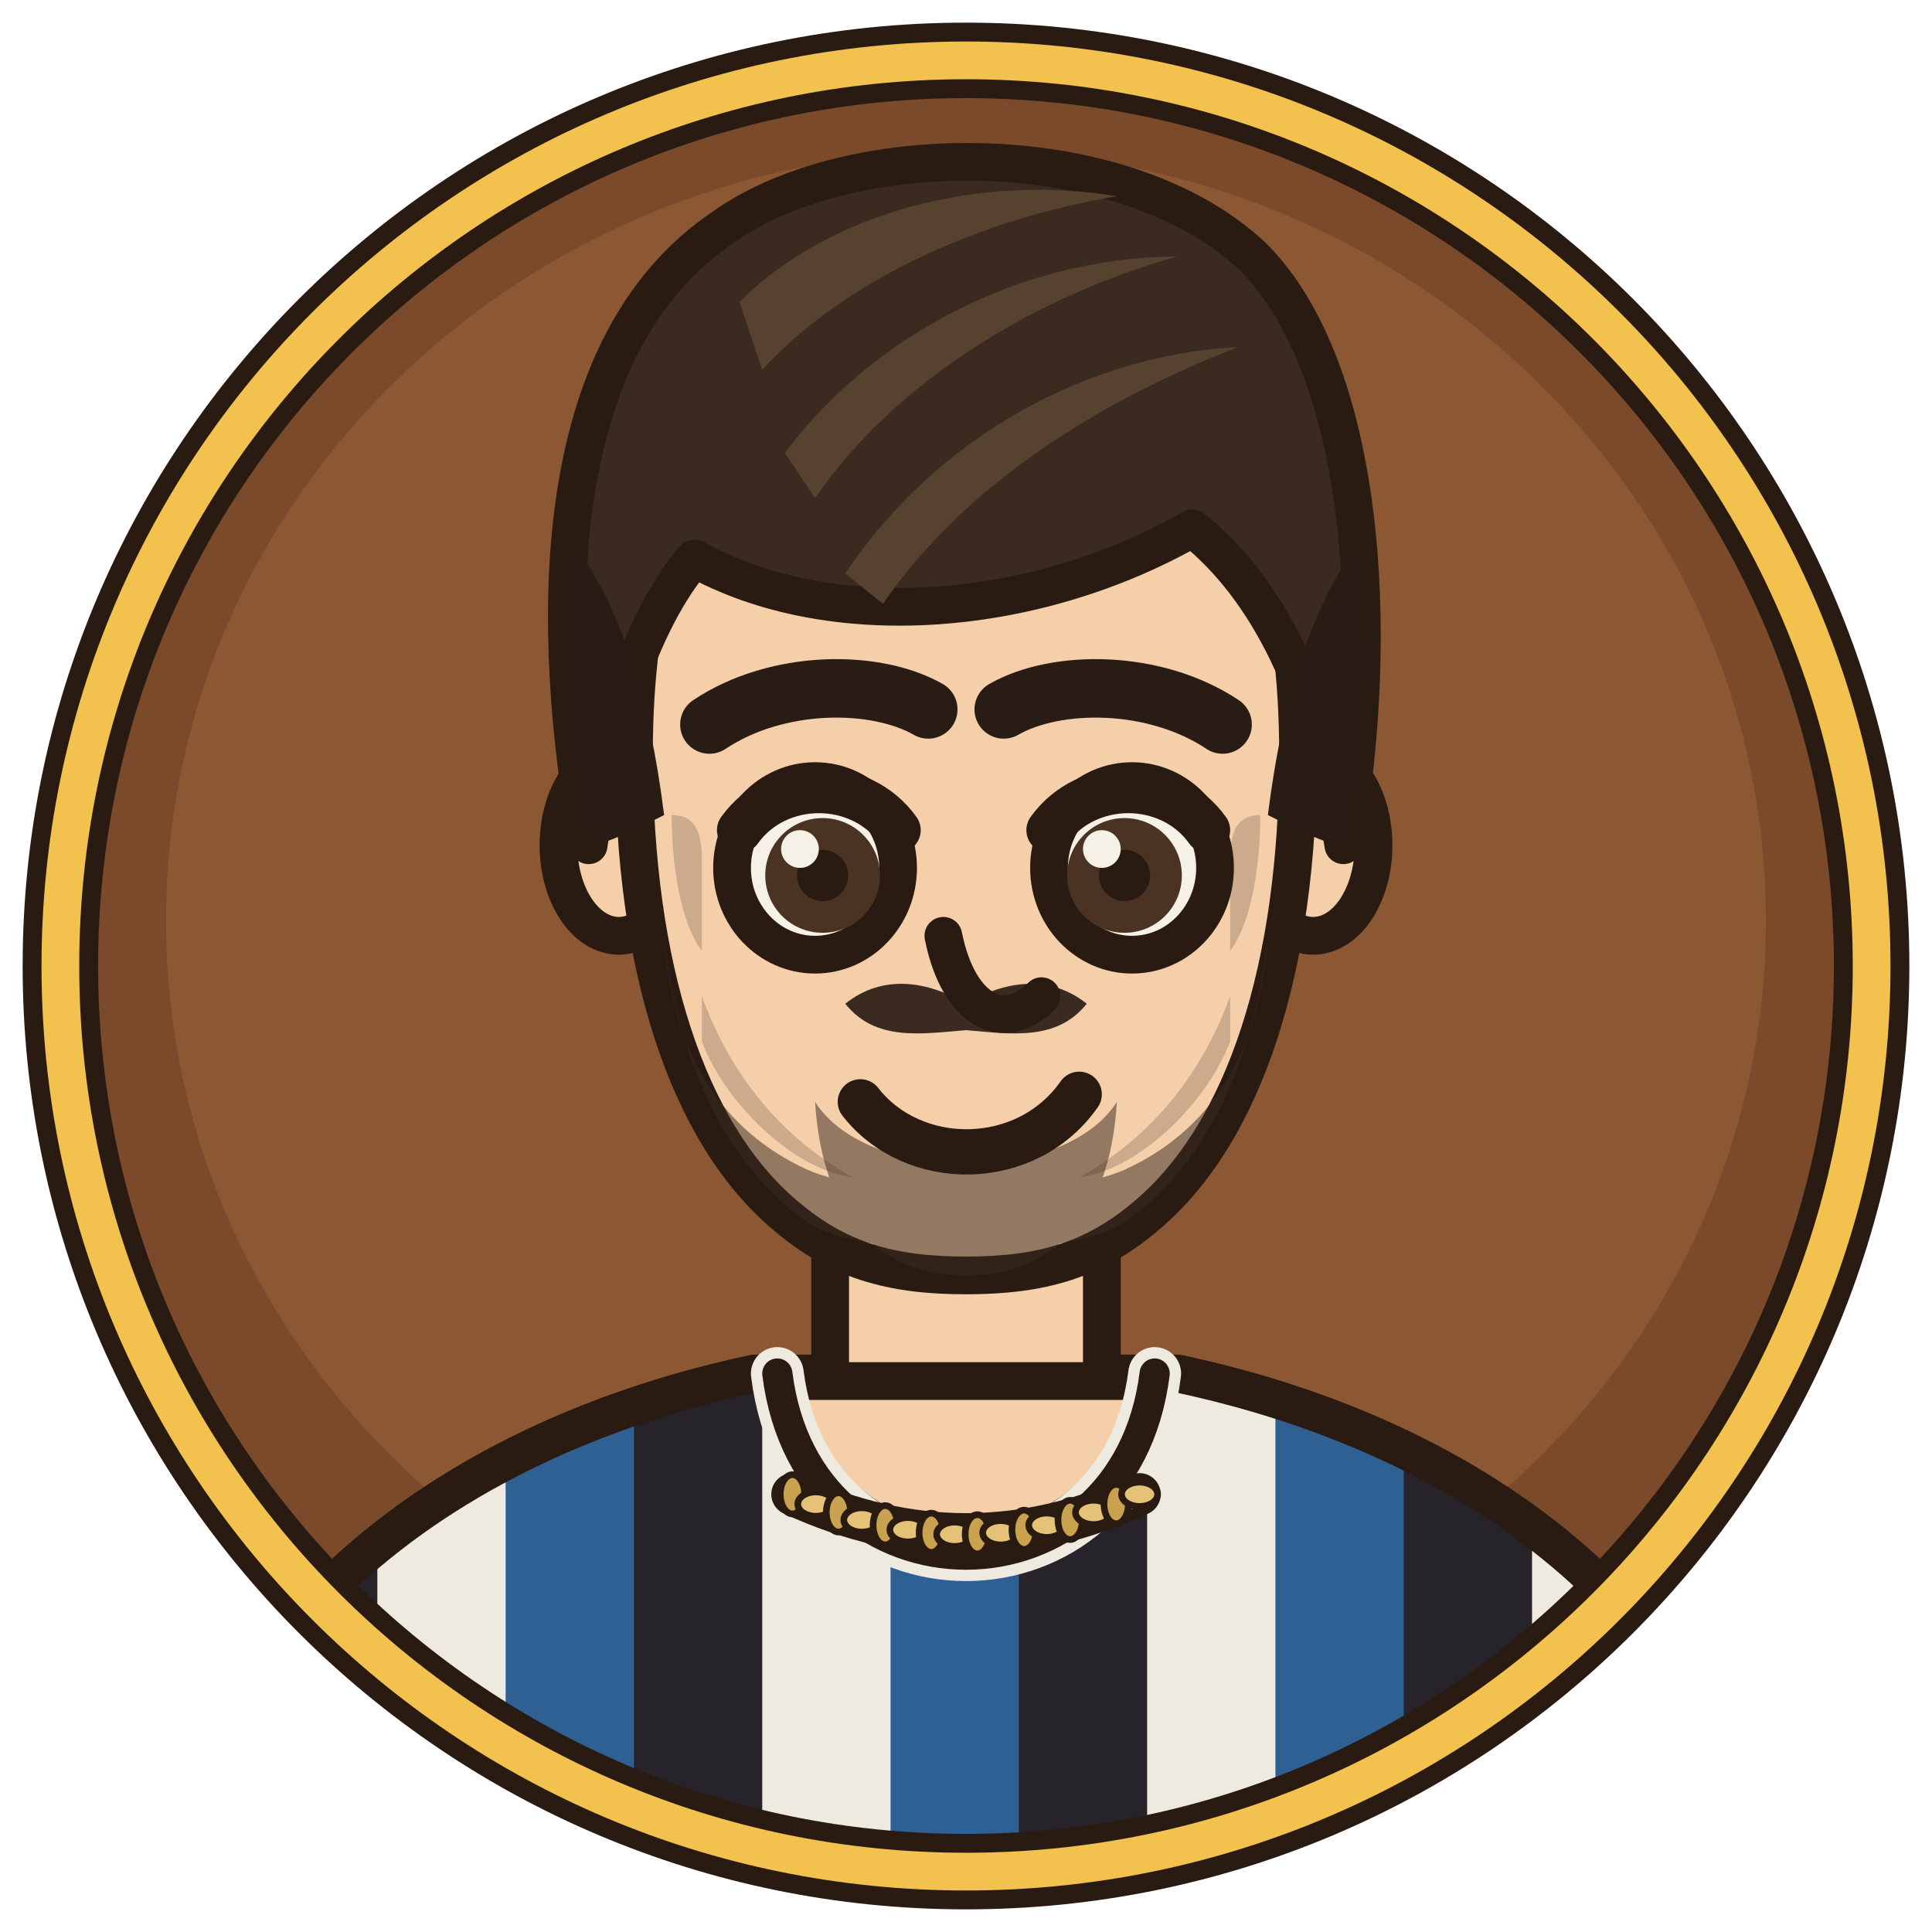
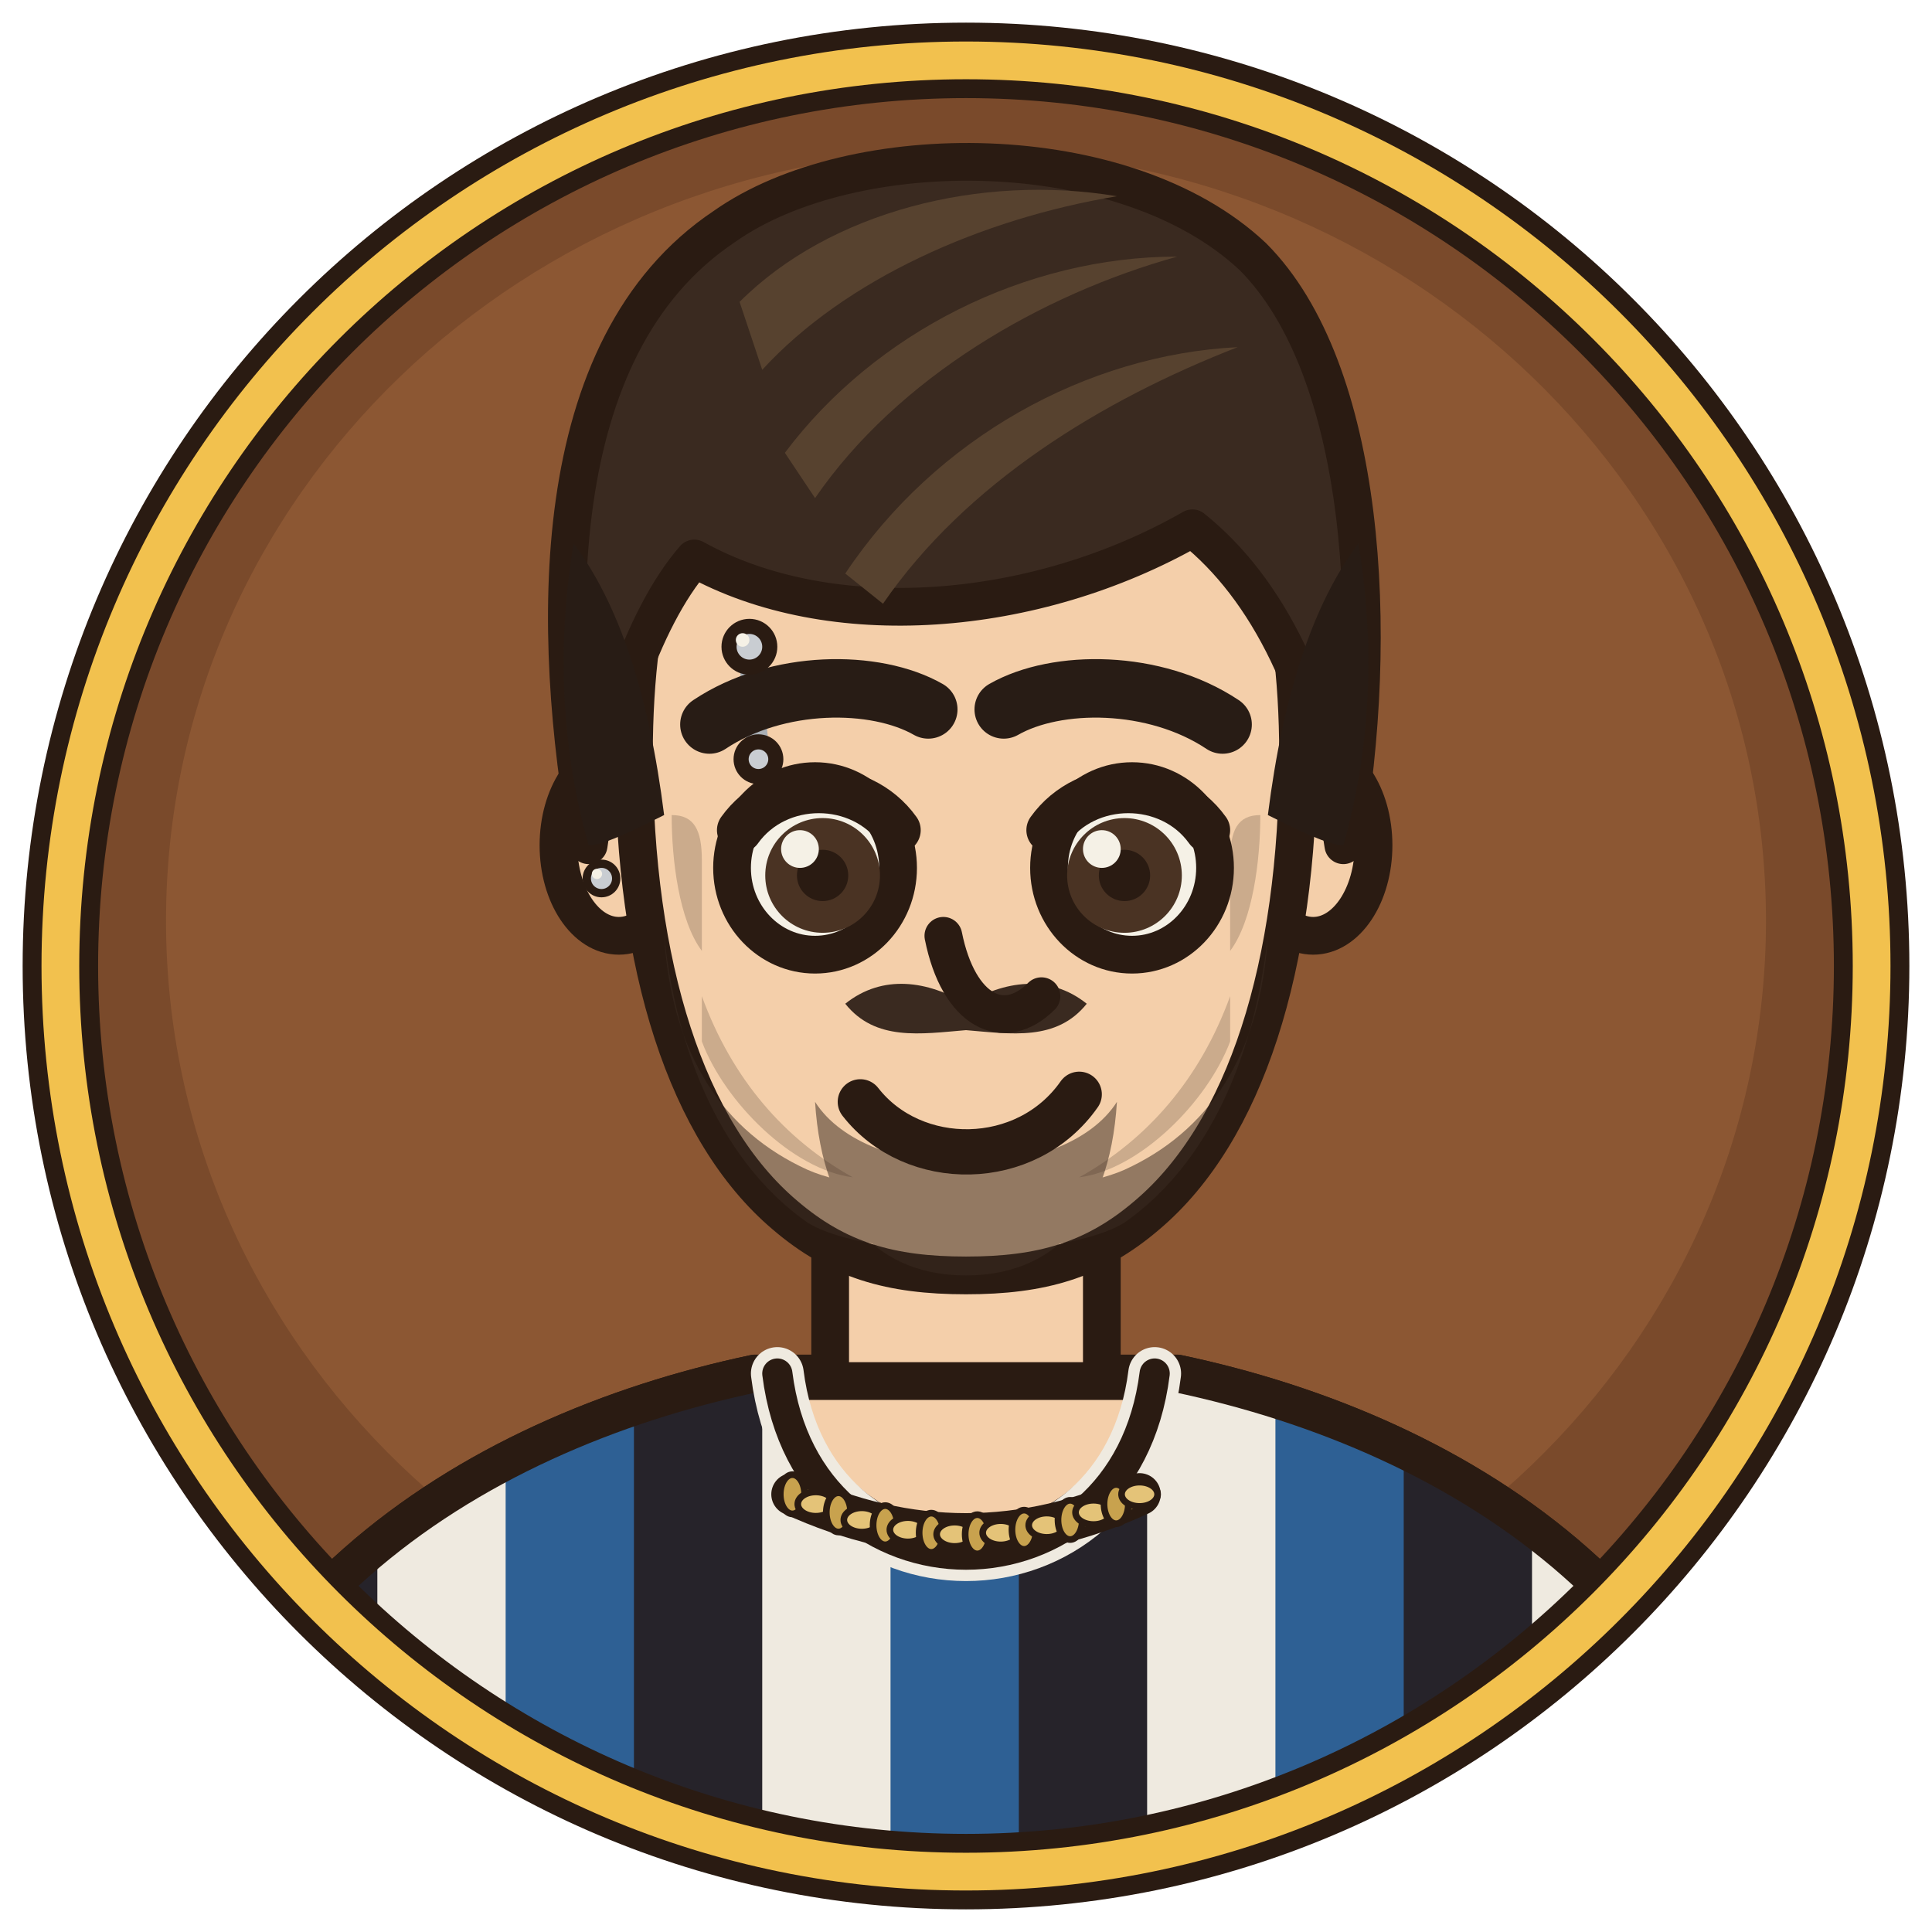
<svg xmlns="http://www.w3.org/2000/svg" viewBox="0 0 256 256" width="256" height="256" role="img" aria-label="Matheus - avatar">
  <defs>
    <clipPath id="mt-av-clip">
      <circle cx="128" cy="128" r="120" />
    </clipPath>
    <clipPath id="mt-av-shirt">
      <path d="M 20 262 C 24 214, 62 190, 100 182 L 156 182 C 194 190, 232 214, 236 262 Z" />
    </clipPath>
  </defs>
  <g clip-path="url(#mt-av-clip)">
    <circle cx="128" cy="128" r="120" fill="#7A4A2B" />
    <ellipse cx="128" cy="122" rx="106" ry="102" fill="#8C5733" />
    <g stroke="#2A1B12" stroke-width="5" stroke-linecap="round" stroke-linejoin="round">
      <path fill="#2E6094" d="M 20 262 C 24 214, 62 190, 100 182 L 156 182 C 194 190, 232 214, 236 262 Z" />
      <g clip-path="url(#mt-av-shirt)" stroke="none">
        <rect x="16" y="180" width="17.6" height="84" fill="#2E6094" />
        <rect x="33" y="180" width="17.6" height="84" fill="#26232A" />
        <rect x="50" y="180" width="17.6" height="84" fill="#EFEAE0" />
        <rect x="67" y="180" width="17.6" height="84" fill="#2E6094" />
        <rect x="84" y="180" width="17.6" height="84" fill="#26232A" />
        <rect x="101" y="180" width="17.6" height="84" fill="#EFEAE0" />
        <rect x="118" y="180" width="17.6" height="84" fill="#2E6094" />
        <rect x="135" y="180" width="17.6" height="84" fill="#26232A" />
        <rect x="152" y="180" width="17.6" height="84" fill="#EFEAE0" />
        <rect x="169" y="180" width="17.6" height="84" fill="#2E6094" />
        <rect x="186" y="180" width="17.6" height="84" fill="#26232A" />
        <rect x="203" y="180" width="17.6" height="84" fill="#EFEAE0" />
        <rect x="220" y="180" width="17.6" height="84" fill="#2E6094" />
        <rect x="237" y="180" width="17.6" height="84" fill="#26232A" />
      </g>
      <path fill="none" stroke="#2A1B12" stroke-width="5" d="M 20 262 C 24 214, 62 190, 100 182 L 156 182 C 194 190, 232 214, 236 262" />
      <path fill="#F4CFAA" d="M 110 148 L 110 192 C 110 206, 146 206, 146 192 L 146 148 Z" />
      <path fill="#E0B189" stroke="none" d="M 110 150 C 122 174, 134 174, 146 152 L 146 150 L 110 150 Z" />
      <path fill="#F4CFAA" d="M 104 183 C 108 212, 148 212, 152 183 Z" />
      <path fill="none" stroke="#EFEAE0" stroke-width="7" d="M 103 182 C 107 214, 149 214, 153 182" />
      <path fill="none" stroke="#2A1B12" stroke-width="4" d="M 103 182 C 107 214, 149 214, 153 182" />
      <path fill="none" stroke="#2A1B12" stroke-width="5.60" stroke-linecap="round" d="M 105 198 Q 128 208.6 151 198" />
      <path fill="none" stroke="#9A7A34" stroke-width="2.80" stroke-linecap="round" d="M 105 198 Q 128 208.6 151 198" />
      <ellipse cx="105.0" cy="198.0" rx="1.61" ry="2.60" fill="#C8A24E" stroke="#2A1B12" stroke-width="0.88" />
      <ellipse cx="108.1" cy="199.3" rx="2.39" ry="1.61" fill="#E4C378" stroke="#2A1B12" stroke-width="0.88" />
      <ellipse cx="111.1" cy="200.4" rx="1.61" ry="2.60" fill="#C8A24E" stroke="#2A1B12" stroke-width="0.88" />
      <ellipse cx="114.2" cy="201.4" rx="2.39" ry="1.61" fill="#E4C378" stroke="#2A1B12" stroke-width="0.88" />
      <ellipse cx="117.3" cy="202.1" rx="1.61" ry="2.60" fill="#C8A24E" stroke="#2A1B12" stroke-width="0.88" />
      <ellipse cx="120.3" cy="202.7" rx="2.39" ry="1.61" fill="#E4C378" stroke="#2A1B12" stroke-width="0.88" />
      <ellipse cx="123.4" cy="203.1" rx="1.61" ry="2.60" fill="#C8A24E" stroke="#2A1B12" stroke-width="0.88" />
      <ellipse cx="126.5" cy="203.3" rx="2.39" ry="1.61" fill="#E4C378" stroke="#2A1B12" stroke-width="0.88" />
      <ellipse cx="129.5" cy="203.3" rx="1.61" ry="2.60" fill="#C8A24E" stroke="#2A1B12" stroke-width="0.88" />
      <ellipse cx="132.6" cy="203.1" rx="2.39" ry="1.61" fill="#E4C378" stroke="#2A1B12" stroke-width="0.88" />
      <ellipse cx="135.7" cy="202.7" rx="1.61" ry="2.60" fill="#C8A24E" stroke="#2A1B12" stroke-width="0.88" />
      <ellipse cx="138.7" cy="202.1" rx="2.39" ry="1.61" fill="#E4C378" stroke="#2A1B12" stroke-width="0.88" />
      <ellipse cx="141.8" cy="201.4" rx="1.61" ry="2.60" fill="#C8A24E" stroke="#2A1B12" stroke-width="0.88" />
      <ellipse cx="144.9" cy="200.4" rx="2.39" ry="1.61" fill="#E4C378" stroke="#2A1B12" stroke-width="0.88" />
      <ellipse cx="147.9" cy="199.3" rx="1.61" ry="2.60" fill="#C8A24E" stroke="#2A1B12" stroke-width="0.88" />
      <ellipse cx="151.0" cy="198.0" rx="2.39" ry="1.61" fill="#E4C378" stroke="#2A1B12" stroke-width="0.88" />
    </g>
    <g stroke="#2A1B12" stroke-width="5.00" stroke-linecap="round" stroke-linejoin="round">
      <ellipse cx="82" cy="112" rx="8" ry="12" fill="#F4CFAA" />
      <ellipse cx="174" cy="112" rx="8" ry="12" fill="#F4CFAA" />
      <path fill="#F4CFAA" d="M 84 100       C 84 58, 103 44, 128 44       C 153 44, 172 58, 172 100       C 172 128, 165 150, 152 161       C 145 167, 138 169, 128 169       C 118 169, 111 167, 104 161       C 91 150, 84 128, 84 100 Z" />
      <g stroke="none" fill="#3A2A20" opacity="0.52">
        <path d="M 88 124 C 90 142, 97 155, 107 162 C 115 167, 141 167, 149 162         C 159 155, 166 142, 168 124 C 167 140, 160 150, 149 155         C 140 159, 116 159, 107 155 C 96 150, 89 140, 88 124 Z" />
        <path d="M 108 146 C 115 157, 141 157, 148 146 C 147 162, 139 169, 128 169         C 117 169, 109 162, 108 146 Z" />
      </g>
      <g stroke="none" fill="#3A2A20" opacity="0.22">
        <path d="M 93 132 C 97 143, 104 151, 113 156 C 105 155, 96 146, 93 138 Z" />
        <path d="M 163 132 C 159 143, 152 151, 143 156 C 151 155, 160 146, 163 138 Z" />
        <path d="M 89 108 C 92 108, 93 110, 93 114 L 93 126 C 90 122, 89 114, 89 108 Z" />
        <path d="M 167 108 C 164 108, 163 110, 163 114 L 163 126 C 166 122, 167 114, 167 108 Z" />
      </g>
      <path stroke="none" fill="#3A2A20" d="M 112 133 C 117 129, 123 130, 128 133       C 133 130, 139 129, 144 133 C 140 138, 134 137, 128 136.5       C 122 137, 116 138, 112 133 Z" />
      <path fill="#3A2A20" d="M 78 112 C 73 84, 72 46, 96 30 C 113 18, 149 18, 166 34 C 181 49, 183 84, 178 112 C 175 92, 168 78, 158 70 C 137 82, 110 84, 92 74 C 85 82, 80 98, 78 112 Z" />
      <path fill="#281C15" stroke="none" d="M 78 112 C 74 98, 74 84, 76 72       C 82 80, 86 92, 88 108 C 84 110, 80 112, 78 112 Z" />
      <path fill="#281C15" stroke="none" d="M 178 112 C 182 98, 182 84, 180 72       C 174 80, 170 92, 168 108 C 172 110, 176 112, 178 112 Z" />
      <g stroke="none" fill="#57422F">
        <path d="M 98 40 C 110 28, 130 23, 148 26 C 130 29, 112 37, 101 49 Z" />
        <path d="M 104 60 C 116 44, 136 34, 156 34 C 138 39, 119 50, 108 66 Z" />
        <path d="M 112 76 C 124 58, 144 47, 164 46 C 146 53, 128 64, 117 80 Z" />
      </g>
+       <g>
+         <circle cx="79.7" cy="116.4" r="1.95" fill="#C9CDD2" stroke="#2A1B12" stroke-width="1.10" />
+         <circle cx="79.1" cy="115.8" r="0.68" fill="#F5F1E6" stroke="none" />
+       </g>
+       <path fill="none" stroke="#A9AFB5" stroke-width="2.90" stroke-linecap="round" d="M 99.3 86.4 L 100.5 100.2" />
      <path fill="none" stroke="#281C15" stroke-width="7.75" d="M 94 96 C 103 90, 116 90, 123 94" />
      <path fill="none" stroke="#281C15" stroke-width="7.75" d="M 133 94 C 140 90, 153 90, 162 96" />
+       <g>
+         <circle cx="99.3" cy="85.7" r="2.7" fill="#C9CDD2" stroke="#2A1B12" stroke-width="2.00" />
+         <circle cx="98.4" cy="84.8" r="0.9" fill="#F5F1E6" stroke="none" />
+         <circle cx="100.5" cy="100.6" r="2.3" fill="#C9CDD2" stroke="#2A1B12" stroke-width="2.00" />
+       </g>
      <g>
        <ellipse cx="108" cy="115" rx="11" ry="11.5" fill="#F5F1E6" />
        <circle cx="109" cy="116" r="7.6" fill="#4A3323" stroke="none" />
        <circle cx="109" cy="116" r="3.4" fill="#2A1B12" stroke="none" />
        <circle cx="106" cy="112.5" r="2.5" fill="#F5F1E6" stroke="none" />
        <path fill="none" stroke="#2A1B12" stroke-width="6.00" d="M 98 110 C 103 103, 114 103, 119 110" />
      </g>
      <g>
        <ellipse cx="150" cy="115" rx="11" ry="11.5" fill="#F5F1E6" />
        <circle cx="149" cy="116" r="7.6" fill="#4A3323" stroke="none" />
        <circle cx="149" cy="116" r="3.4" fill="#2A1B12" stroke="none" />
        <circle cx="146" cy="112.5" r="2.5" fill="#F5F1E6" stroke="none" />
        <path fill="none" stroke="#2A1B12" stroke-width="6.00" d="M 139 110 C 144 103, 155 103, 160 110" />
      </g>
      <path fill="none" stroke="#2A1B12" stroke-width="5.00" d="M 125 124 C 127 134, 133 137, 138 132" />
      <path fill="none" stroke="#2A1B12" stroke-width="6.00" d="M 114 146 C 121 155, 136 155, 143 145" />
    </g>
  </g>
  <circle cx="128" cy="128" r="120" fill="none" stroke="#2A1B12" stroke-width="10" />
  <circle cx="128" cy="128" r="120" fill="none" stroke="#F2C14E" stroke-width="5" />
</svg>
